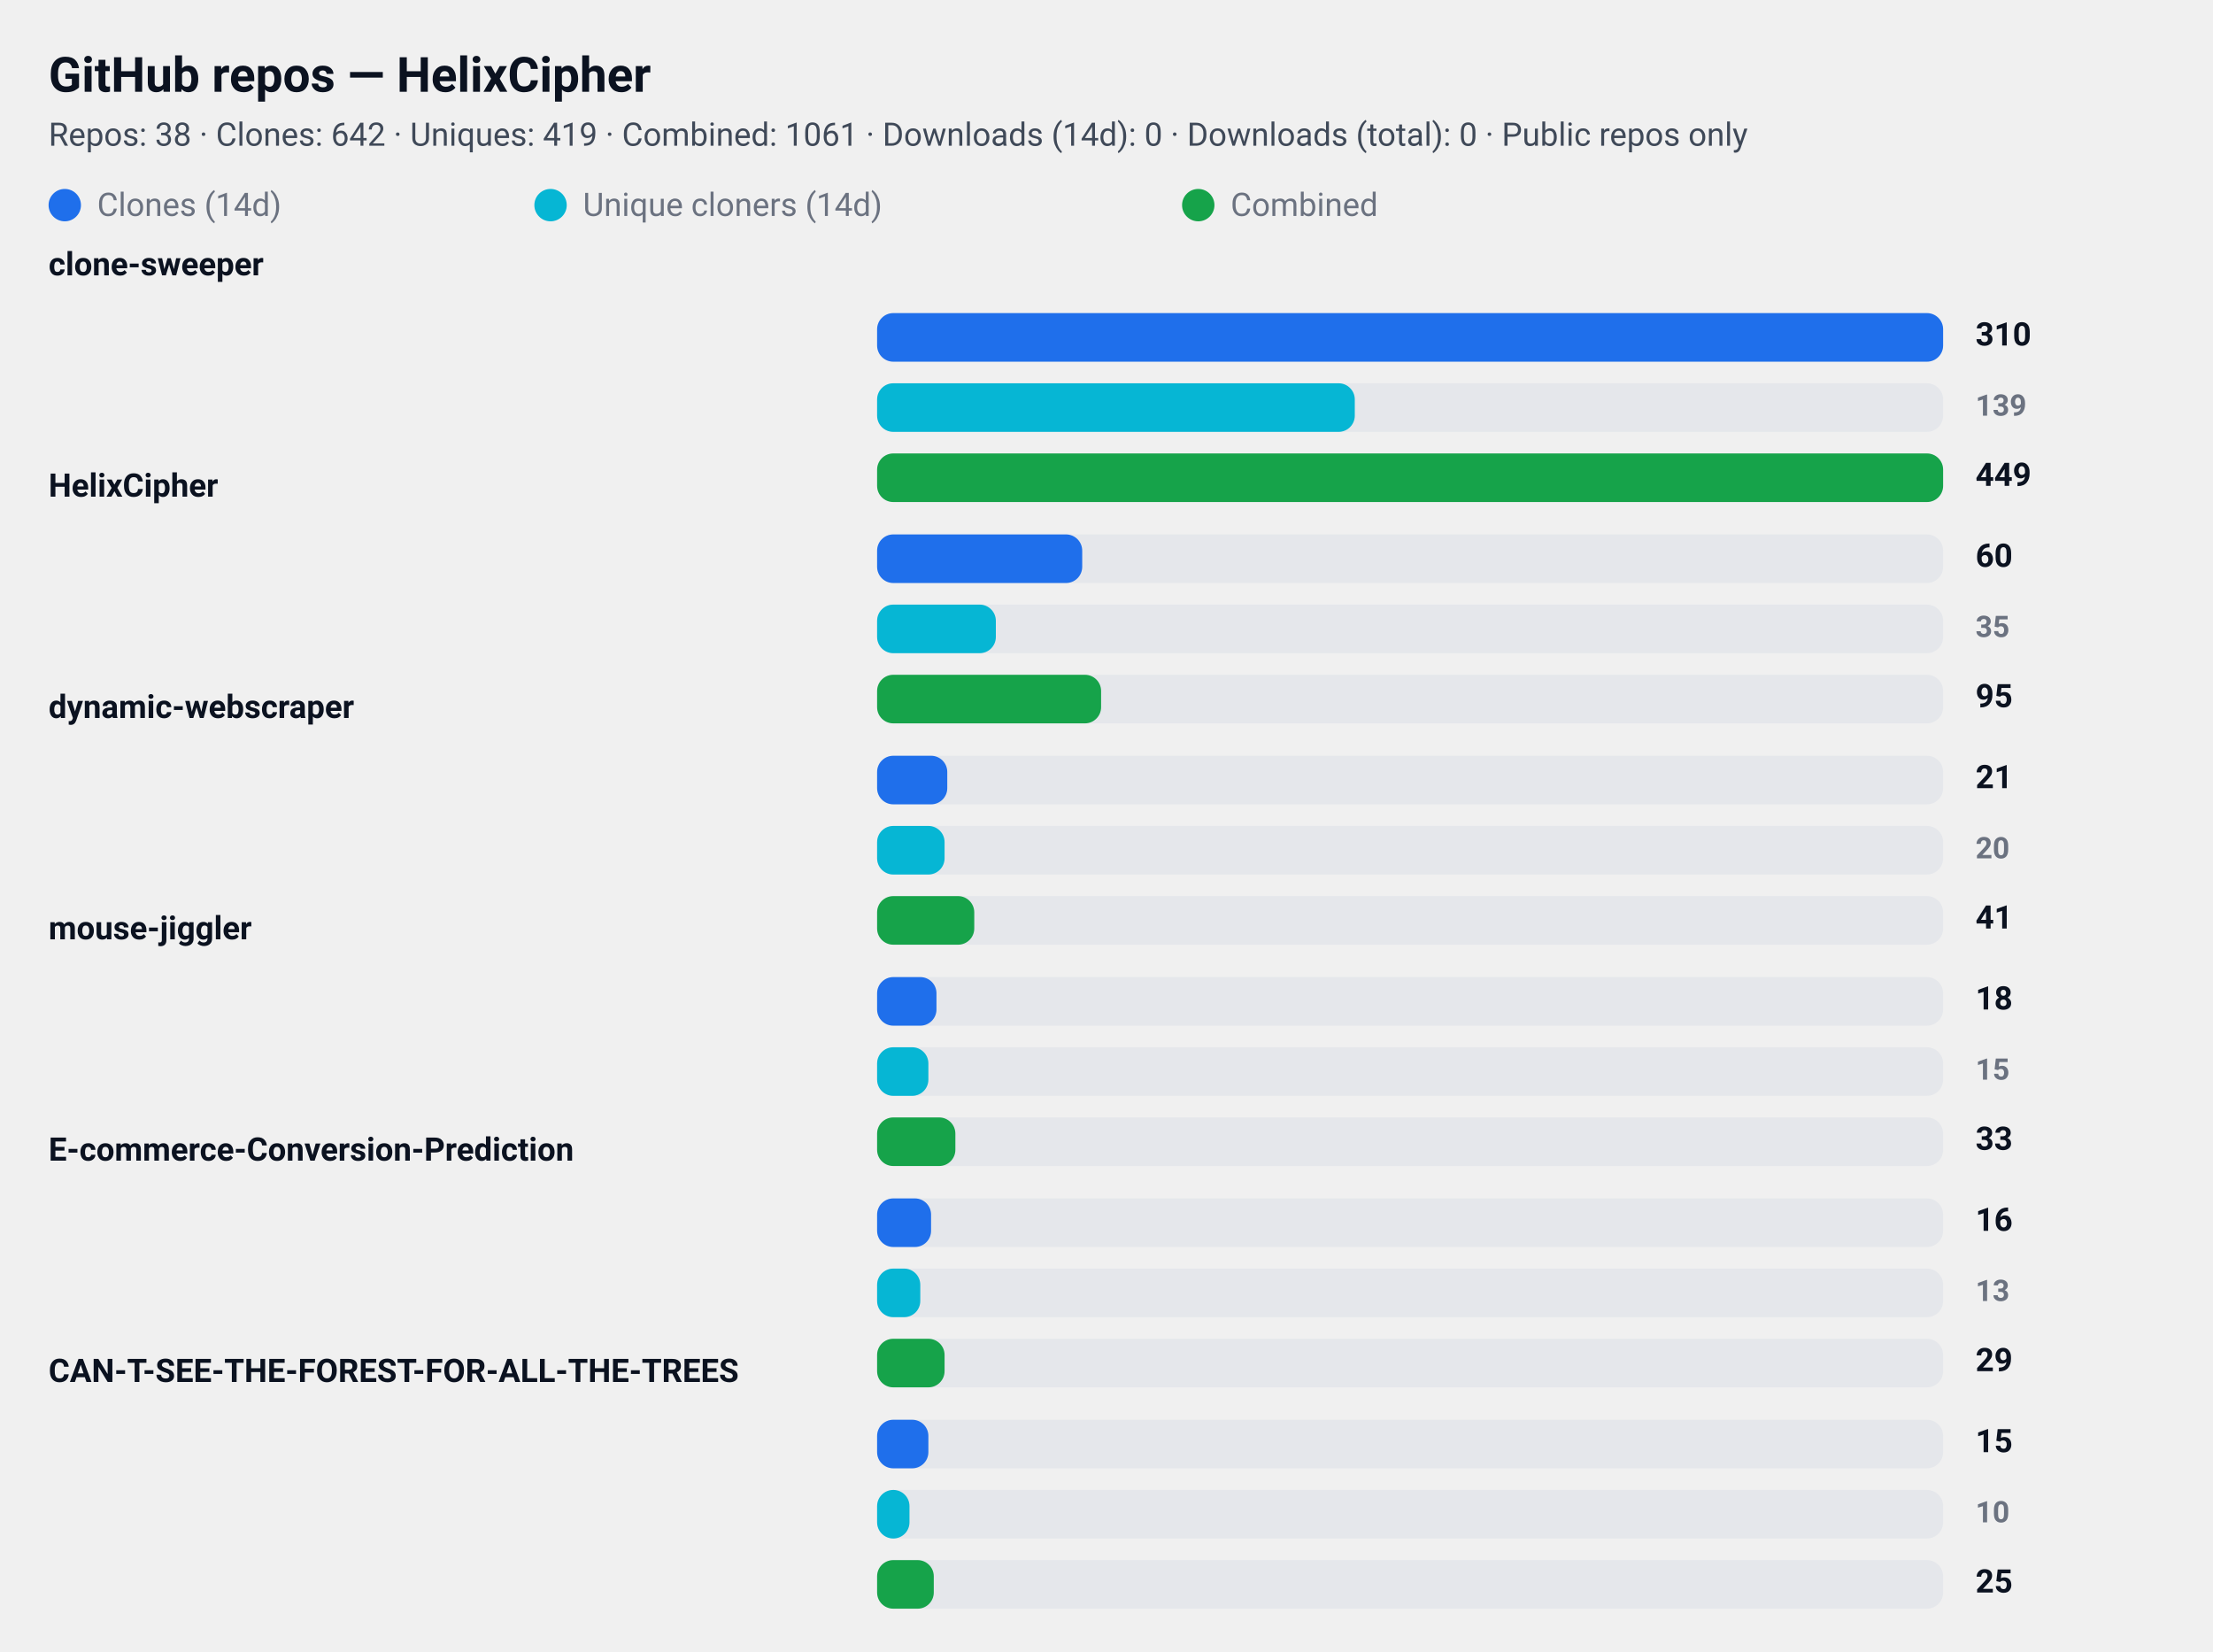
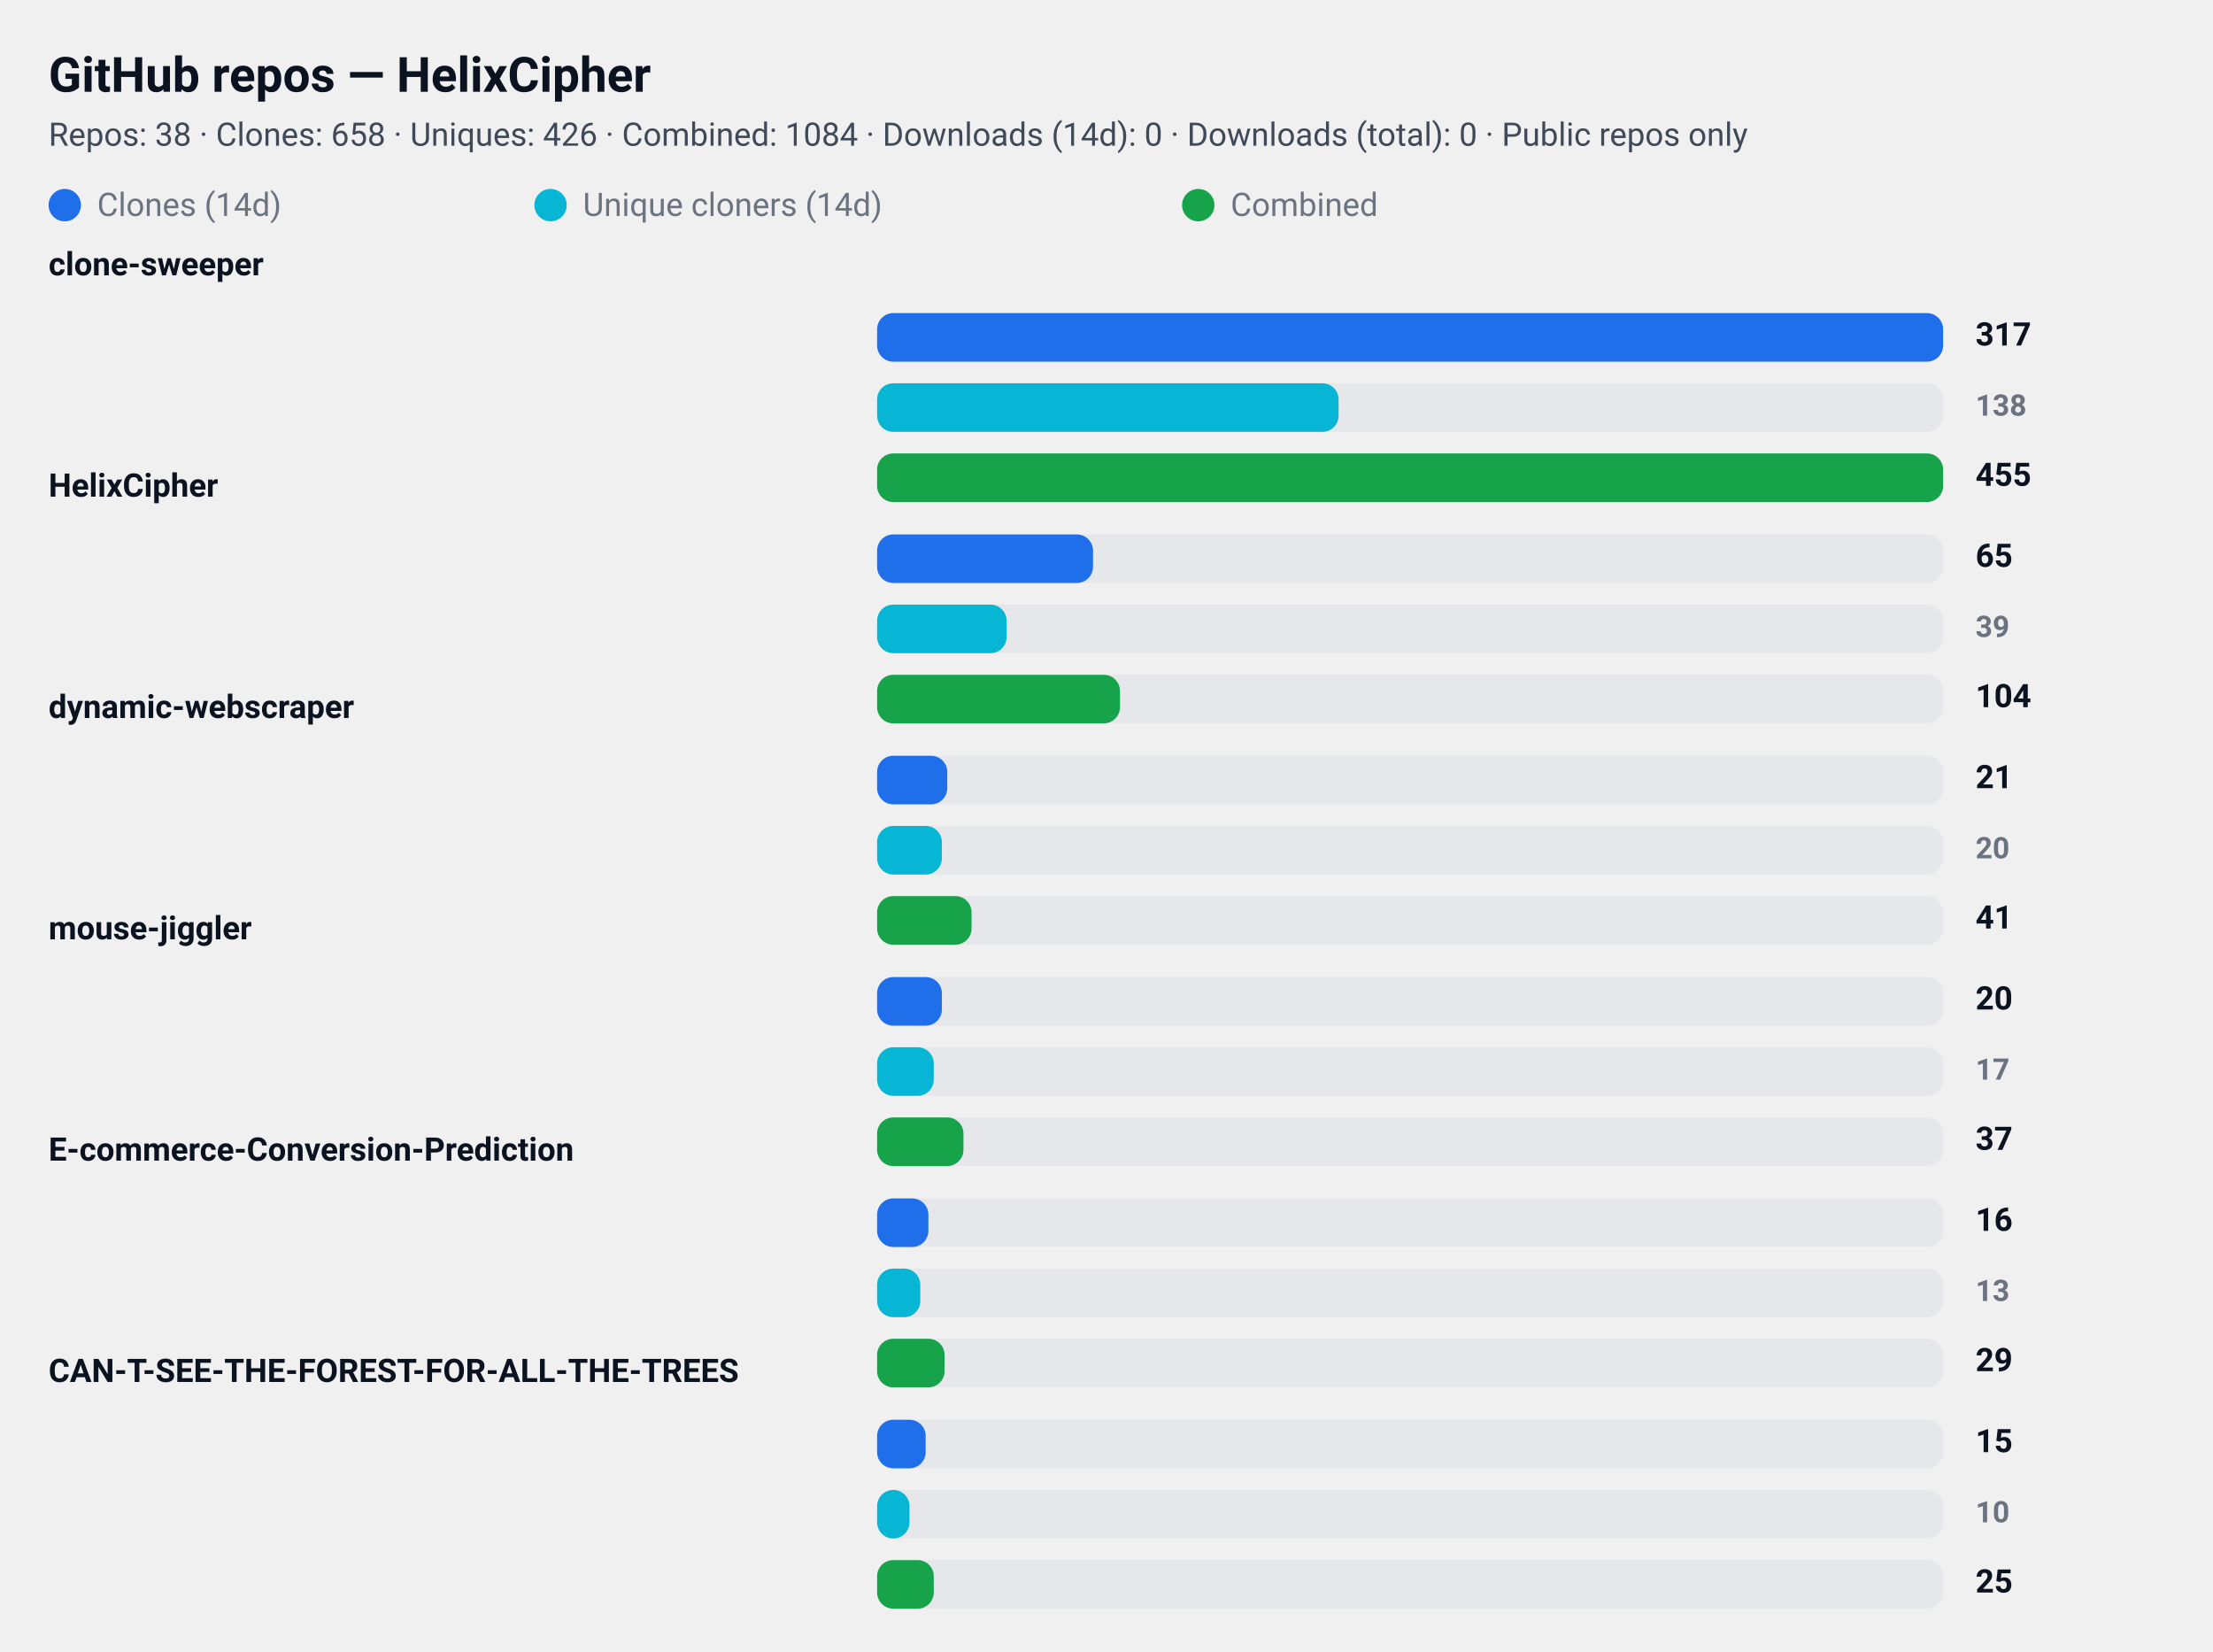
<svg xmlns="http://www.w3.org/2000/svg" width="820" height="612" viewBox="0 0 820 612" role="img" aria-label="GitHub repository clone statistics">
  <style>
  .card  { font-family: "Segoe UI", Roboto, "Helvetica Neue", Arial, sans-serif; }
  .title { font-weight: 700; font-size: 18px; fill: #0b1220; }
  .meta  { font-weight: 400; font-size: 12px; fill: #374151; opacity: 0.95; }
  .label { font-weight: 600; font-size: 12px; fill: #0b1220; }
  .count { font-weight: 700; font-size: 12px; fill: #0b1220; text-anchor: start; }
  .count-small { font-weight: 600; font-size: 11px; fill:#6b7280; text-anchor: start; }
  .muted { font-size:12px; fill:#6b7280; }

  .bar-clone { fill: #1f6feb; rx:6; }
  .bar-uniq  { fill: #06b6d4; rx:6; }
  .bar-comb  { fill: #16a34a; rx:6; }

  .bar-bg { fill: #e5e7eb; rx:6; }
  @media (prefers-color-scheme: dark) {
    .title, .meta, .label, .count, .count-small, .muted { fill: #ffffff; }
    .meta, .count-small { opacity: 0.9; }
  }
</style>
  <rect x="0" y="0" width="820" height="612" rx="12" fill="transparent" />
  <text x="18" y="34" class="title card">GitHub repos — HelixCipher</text>
-   <text x="18" y="54" class="meta card">Repos: 38 · Clones: 642 · Uniques: 419 · Combined: 1061 · Downloads (14d): 0 · Downloads (total): 0 · Public repos only</text>
+   <text x="18" y="54" class="meta card">Repos: 38 · Clones: 658 · Uniques: 426 · Combined: 1084 · Downloads (14d): 0 · Downloads (total): 0 · Public repos only</text>
  <g id="legend">
    <rect x="18" y="70" width="12" height="12" class="bar-clone" />
    <text x="36" y="80" class="muted card">Clones (14d)</text>
    <rect x="198" y="70" width="12" height="12" class="bar-uniq" />
    <text x="216" y="80" class="muted card">Unique cloners (14d)</text>
    <rect x="438" y="70" width="12" height="12" class="bar-comb" />
    <text x="456" y="80" class="muted card">Combined</text>
  </g>
  <text x="18" y="102" class="label card">clone-sweeper</text>
  <rect x="325" y="116" width="395" height="18" class="bar-bg" />
  <rect x="325" y="116" width="395" height="18" class="bar-clone" />
-   <text x="732" y="128" class="count card">310</text>
+   <text x="732" y="128" class="count card">317</text>
  <rect x="325" y="142" width="395" height="18" class="bar-bg" />
-   <rect x="325" y="142" width="177" height="18" class="bar-uniq" />
-   <text x="732" y="154" class="count-small card">139</text>
+   <rect x="325" y="142" width="171" height="18" class="bar-uniq" />
+   <text x="732" y="154" class="count-small card">138</text>
  <rect x="325" y="168" width="395" height="18" class="bar-bg" />
  <rect x="325" y="168" width="395" height="18" class="bar-comb" />
-   <text x="732" y="180" class="count card">449</text>
+   <text x="732" y="180" class="count card">455</text>
  <text x="18" y="184" class="label card">HelixCipher</text>
  <rect x="325" y="198" width="395" height="18" class="bar-bg" />
-   <rect x="325" y="198" width="76" height="18" class="bar-clone" />
-   <text x="732" y="210" class="count card">60</text>
+   <rect x="325" y="198" width="80" height="18" class="bar-clone" />
+   <text x="732" y="210" class="count card">65</text>
  <rect x="325" y="224" width="395" height="18" class="bar-bg" />
-   <rect x="325" y="224" width="44" height="18" class="bar-uniq" />
-   <text x="732" y="236" class="count-small card">35</text>
+   <rect x="325" y="224" width="48" height="18" class="bar-uniq" />
+   <text x="732" y="236" class="count-small card">39</text>
  <rect x="325" y="250" width="395" height="18" class="bar-bg" />
-   <rect x="325" y="250" width="83" height="18" class="bar-comb" />
-   <text x="732" y="262" class="count card">95</text>
+   <rect x="325" y="250" width="90" height="18" class="bar-comb" />
+   <text x="732" y="262" class="count card">104</text>
  <text x="18" y="266" class="label card">dynamic-webscraper</text>
  <rect x="325" y="280" width="395" height="18" class="bar-bg" />
  <rect x="325" y="280" width="26" height="18" class="bar-clone" />
  <text x="732" y="292" class="count card">21</text>
  <rect x="325" y="306" width="395" height="18" class="bar-bg" />
-   <rect x="325" y="306" width="25" height="18" class="bar-uniq" />
+   <rect x="325" y="306" width="24" height="18" class="bar-uniq" />
  <text x="732" y="318" class="count-small card">20</text>
  <rect x="325" y="332" width="395" height="18" class="bar-bg" />
-   <rect x="325" y="332" width="36" height="18" class="bar-comb" />
+   <rect x="325" y="332" width="35" height="18" class="bar-comb" />
  <text x="732" y="344" class="count card">41</text>
  <text x="18" y="348" class="label card">mouse-jiggler</text>
  <rect x="325" y="362" width="395" height="18" class="bar-bg" />
-   <rect x="325" y="362" width="22" height="18" class="bar-clone" />
-   <text x="732" y="374" class="count card">18</text>
+   <rect x="325" y="362" width="24" height="18" class="bar-clone" />
+   <text x="732" y="374" class="count card">20</text>
  <rect x="325" y="388" width="395" height="18" class="bar-bg" />
-   <rect x="325" y="388" width="19" height="18" class="bar-uniq" />
-   <text x="732" y="400" class="count-small card">15</text>
+   <rect x="325" y="388" width="21" height="18" class="bar-uniq" />
+   <text x="732" y="400" class="count-small card">17</text>
  <rect x="325" y="414" width="395" height="18" class="bar-bg" />
-   <rect x="325" y="414" width="29" height="18" class="bar-comb" />
-   <text x="732" y="426" class="count card">33</text>
+   <rect x="325" y="414" width="32" height="18" class="bar-comb" />
+   <text x="732" y="426" class="count card">37</text>
  <text x="18" y="430" class="label card">E-commerce-Conversion-Prediction</text>
  <rect x="325" y="444" width="395" height="18" class="bar-bg" />
-   <rect x="325" y="444" width="20" height="18" class="bar-clone" />
+   <rect x="325" y="444" width="19" height="18" class="bar-clone" />
  <text x="732" y="456" class="count card">16</text>
  <rect x="325" y="470" width="395" height="18" class="bar-bg" />
  <rect x="325" y="470" width="16" height="18" class="bar-uniq" />
  <text x="732" y="482" class="count-small card">13</text>
  <rect x="325" y="496" width="395" height="18" class="bar-bg" />
  <rect x="325" y="496" width="25" height="18" class="bar-comb" />
  <text x="732" y="508" class="count card">29</text>
  <text x="18" y="512" class="label card">CAN-T-SEE-THE-FOREST-FOR-ALL-THE-TREES</text>
  <rect x="325" y="526" width="395" height="18" class="bar-bg" />
-   <rect x="325" y="526" width="19" height="18" class="bar-clone" />
+   <rect x="325" y="526" width="18" height="18" class="bar-clone" />
  <text x="732" y="538" class="count card">15</text>
  <rect x="325" y="552" width="395" height="18" class="bar-bg" />
  <rect x="325" y="552" width="12" height="18" class="bar-uniq" />
  <text x="732" y="564" class="count-small card">10</text>
  <rect x="325" y="578" width="395" height="18" class="bar-bg" />
  <rect x="325" y="578" width="21" height="18" class="bar-comb" />
  <text x="732" y="590" class="count card">25</text>
</svg>
